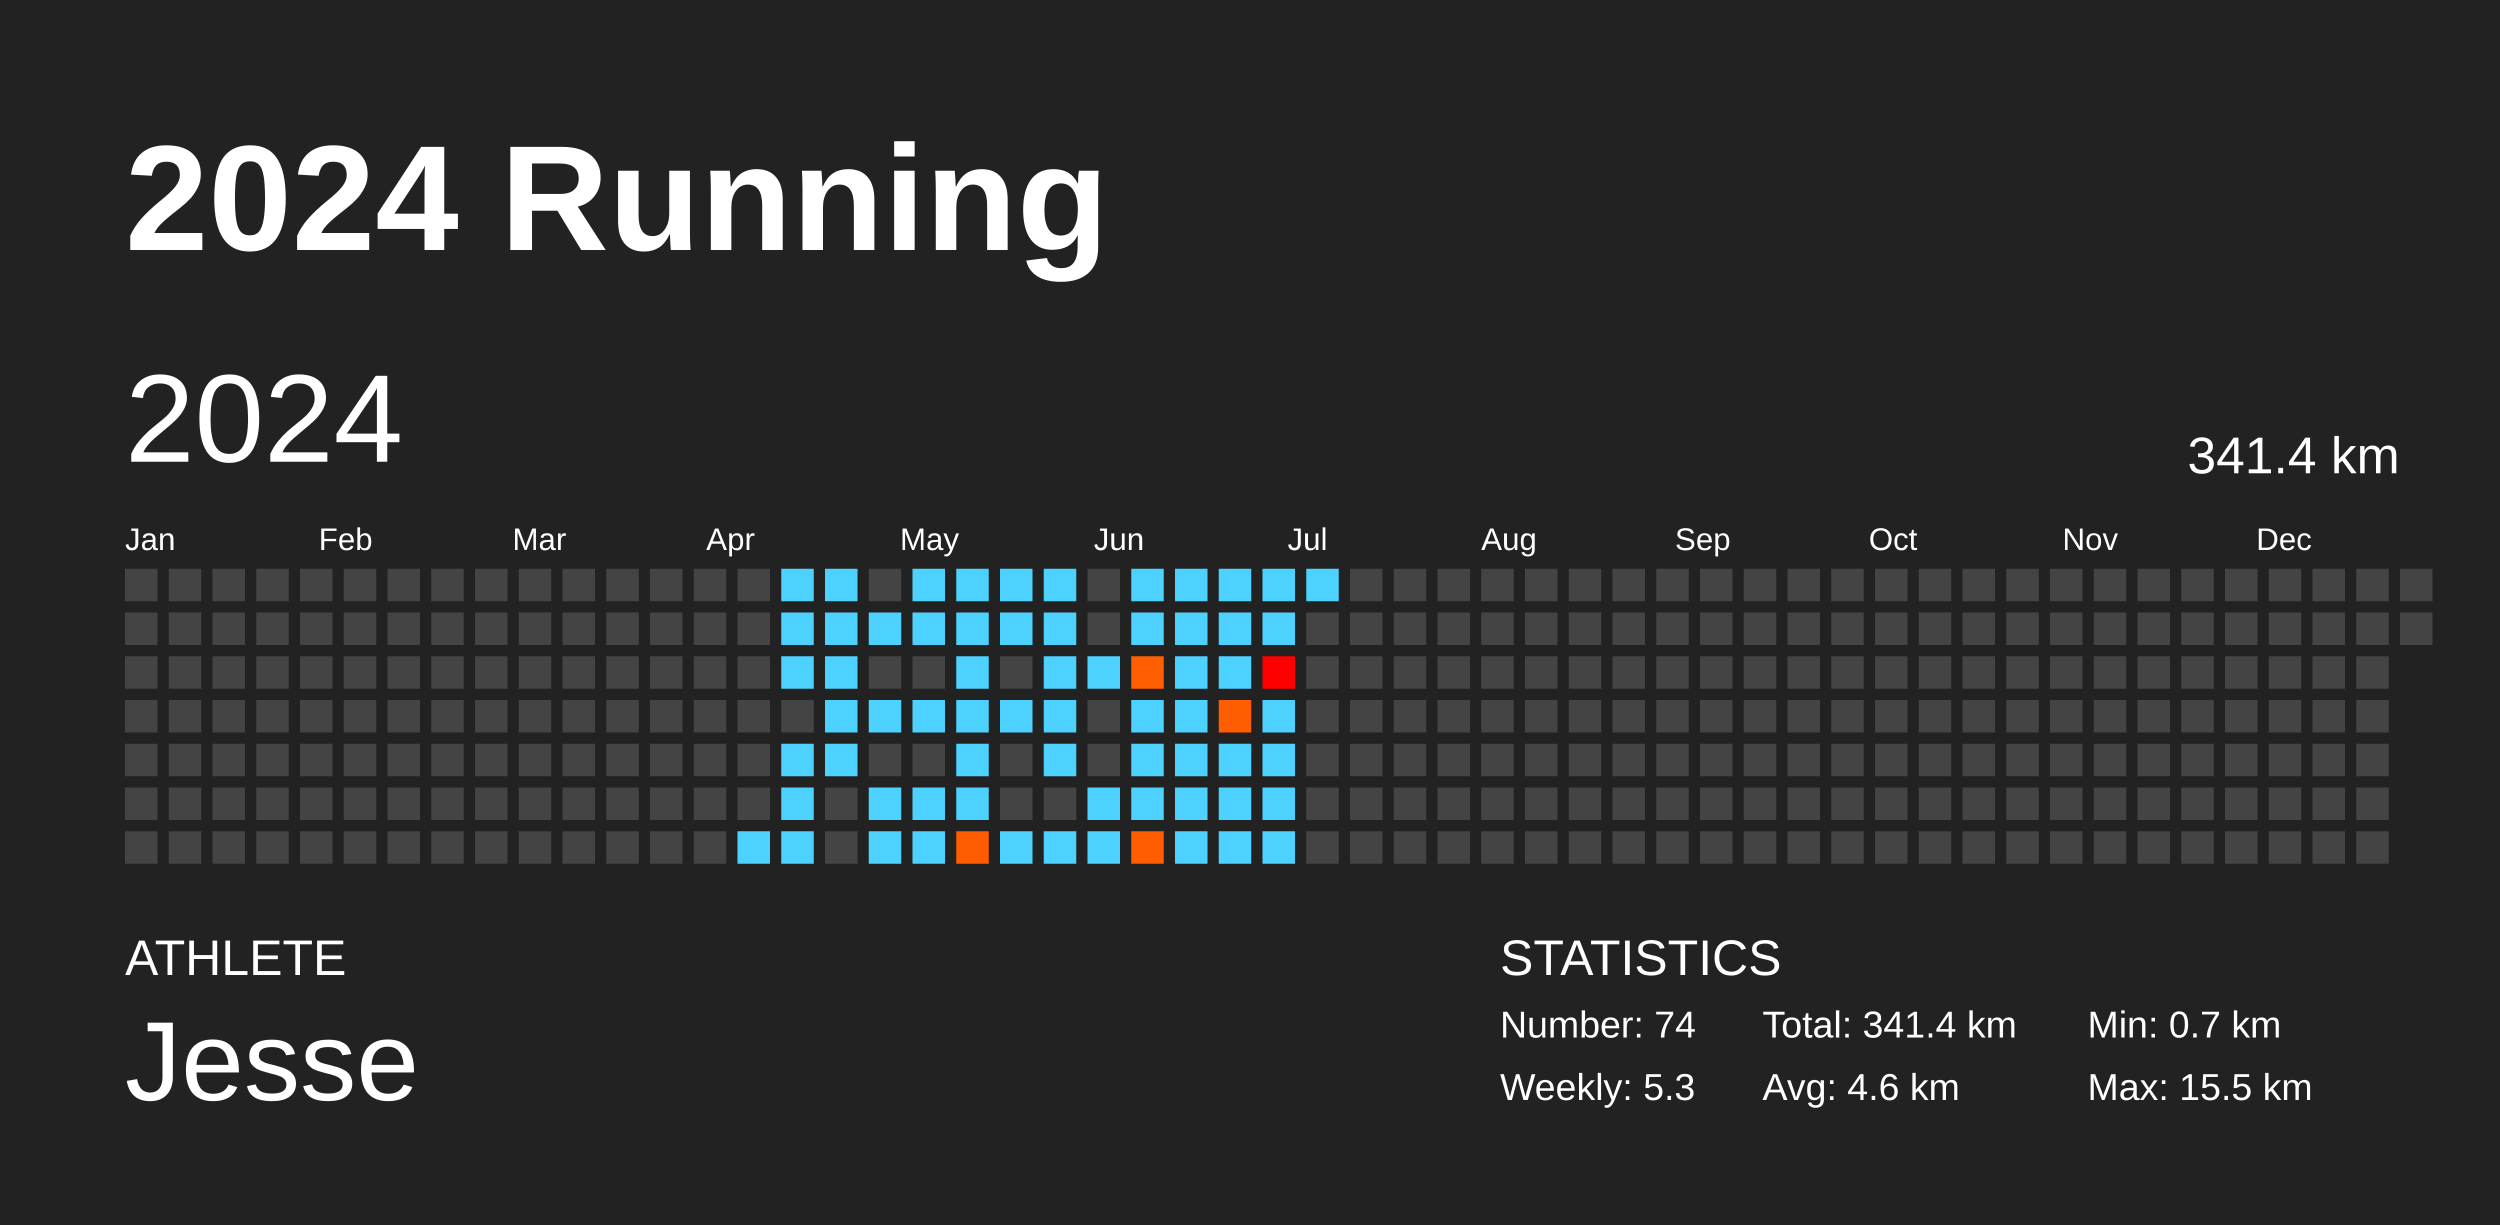
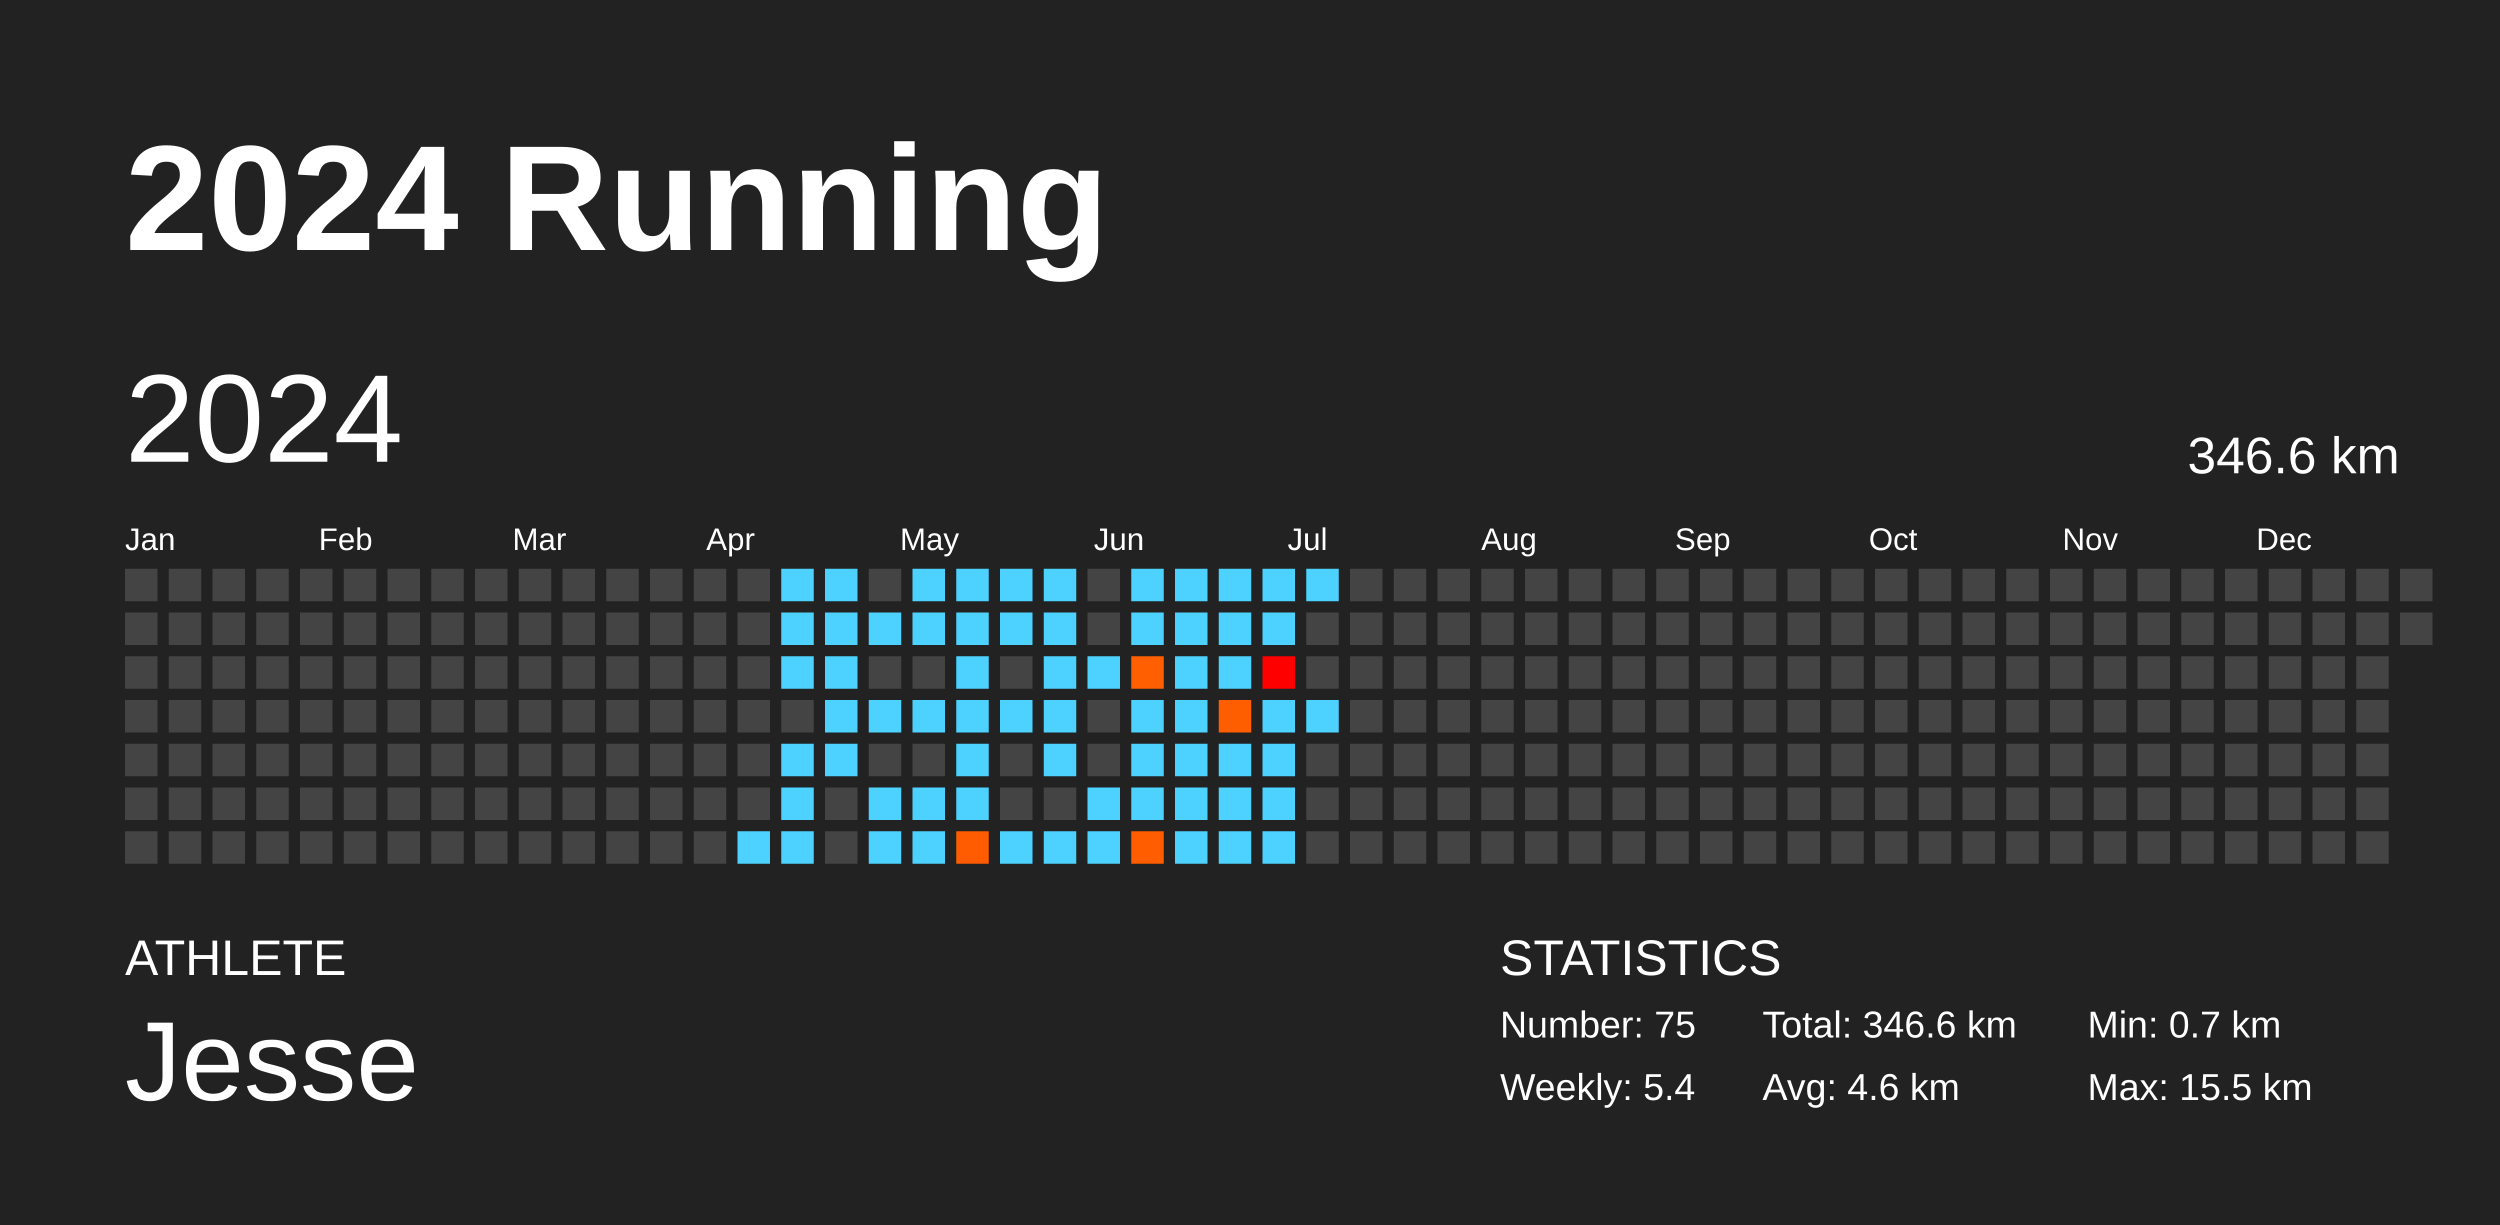
<svg xmlns="http://www.w3.org/2000/svg" baseProfile="full" height="98mm" version="1.1" viewBox="0,0,200,98" width="200mm">
  <defs />
  <rect fill="#222222" height="98" width="200" x="0" y="0" />
  <text fill="#FFFFFF" style="font-size:12px; font-family:Arial; font-weight:bold;" x="10" y="20">2024 Running</text>
  <text fill="#FFFFFF" style="font-size:4px; font-family:Arial" x="10" y="78">ATHLETE</text>
  <text fill="#FFFFFF" style="font-size:9px; font-family:Arial" x="10" y="88">Jesse</text>
  <text fill="#FFFFFF" style="font-size:4px; font-family:Arial" x="120" y="78">STATISTICS</text>
-   <text fill="#FFFFFF" style="font-size:3px; font-family:Arial" x="120" y="83">Number: 74</text>
-   <text fill="#FFFFFF" style="font-size:3px; font-family:Arial" x="120" y="88">Weekly: 5.3</text>
-   <text fill="#FFFFFF" style="font-size:3px; font-family:Arial" x="141" y="83">Total: 341.4 km</text>
+   <text fill="#FFFFFF" style="font-size:3px; font-family:Arial" x="120" y="83">Number: 75</text>
+   <text fill="#FFFFFF" style="font-size:3px; font-family:Arial" x="120" y="88">Weekly: 5.4</text>
+   <text fill="#FFFFFF" style="font-size:3px; font-family:Arial" x="141" y="83">Total: 346.6 km</text>
  <text fill="#FFFFFF" style="font-size:3px; font-family:Arial" x="141" y="88">Avg: 4.6 km</text>
  <text fill="#FFFFFF" style="font-size:3px; font-family:Arial" x="167" y="83">Min: 0.7 km</text>
  <text fill="#FFFFFF" style="font-size:3px; font-family:Arial" x="167" y="88">Max: 15.5 km</text>
  <text dominant-baseline="hanging" fill="#FFFFFF" style="font-size:10.0px; font-family:Arial;" x="10" y="30">2024</text>
-   <text dominant-baseline="hanging" fill="#FFFFFF" style="font-size:4.125px; font-family:Arial;" x="175" y="35">341.4 km</text>
+   <text dominant-baseline="hanging" fill="#FFFFFF" style="font-size:4.125px; font-family:Arial;" x="175" y="35">346.6 km</text>
  <text fill="#FFFFFF" style="font-size:2.5px; font-family:Arial" x="10.0" y="44">Jan</text>
  <text fill="#FFFFFF" style="font-size:2.5px; font-family:Arial" x="25.5" y="44">Feb</text>
  <text fill="#FFFFFF" style="font-size:2.5px; font-family:Arial" x="41.0" y="44">Mar</text>
  <text fill="#FFFFFF" style="font-size:2.5px; font-family:Arial" x="56.5" y="44">Apr</text>
  <text fill="#FFFFFF" style="font-size:2.5px; font-family:Arial" x="72.0" y="44">May</text>
  <text fill="#FFFFFF" style="font-size:2.5px; font-family:Arial" x="87.5" y="44">Jun</text>
  <text fill="#FFFFFF" style="font-size:2.5px; font-family:Arial" x="103.0" y="44">Jul</text>
  <text fill="#FFFFFF" style="font-size:2.5px; font-family:Arial" x="118.5" y="44">Aug</text>
  <text fill="#FFFFFF" style="font-size:2.5px; font-family:Arial" x="134.0" y="44">Sep</text>
  <text fill="#FFFFFF" style="font-size:2.5px; font-family:Arial" x="149.5" y="44">Oct</text>
  <text fill="#FFFFFF" style="font-size:2.5px; font-family:Arial" x="165.0" y="44">Nov</text>
  <text fill="#FFFFFF" style="font-size:2.5px; font-family:Arial" x="180.5" y="44">Dec</text>
  <rect fill="#444444" height="2.6" width="2.6" x="10.0" y="45.5" />
  <rect fill="#444444" height="2.6" width="2.6" x="10.0" y="49.0" />
  <rect fill="#444444" height="2.6" width="2.6" x="10.0" y="52.5" />
  <rect fill="#444444" height="2.6" width="2.6" x="10.0" y="56.0" />
  <rect fill="#444444" height="2.6" width="2.6" x="10.0" y="59.5" />
  <rect fill="#444444" height="2.6" width="2.6" x="10.0" y="63.0" />
  <rect fill="#444444" height="2.6" width="2.6" x="10.0" y="66.5" />
  <rect fill="#444444" height="2.6" width="2.6" x="13.5" y="45.5" />
  <rect fill="#444444" height="2.6" width="2.6" x="13.5" y="49.0" />
  <rect fill="#444444" height="2.6" width="2.6" x="13.5" y="52.5" />
  <rect fill="#444444" height="2.6" width="2.6" x="13.5" y="56.0" />
  <rect fill="#444444" height="2.6" width="2.6" x="13.5" y="59.5" />
  <rect fill="#444444" height="2.6" width="2.6" x="13.5" y="63.0" />
  <rect fill="#444444" height="2.6" width="2.6" x="13.5" y="66.5" />
  <rect fill="#444444" height="2.6" width="2.6" x="17.0" y="45.5" />
  <rect fill="#444444" height="2.6" width="2.6" x="17.0" y="49.0" />
  <rect fill="#444444" height="2.6" width="2.6" x="17.0" y="52.5" />
  <rect fill="#444444" height="2.6" width="2.6" x="17.0" y="56.0" />
  <rect fill="#444444" height="2.6" width="2.6" x="17.0" y="59.5" />
  <rect fill="#444444" height="2.6" width="2.6" x="17.0" y="63.0" />
  <rect fill="#444444" height="2.6" width="2.6" x="17.0" y="66.5" />
  <rect fill="#444444" height="2.6" width="2.6" x="20.5" y="45.5" />
  <rect fill="#444444" height="2.6" width="2.6" x="20.5" y="49.0" />
  <rect fill="#444444" height="2.6" width="2.6" x="20.5" y="52.5" />
  <rect fill="#444444" height="2.6" width="2.6" x="20.5" y="56.0" />
  <rect fill="#444444" height="2.6" width="2.6" x="20.5" y="59.5" />
  <rect fill="#444444" height="2.6" width="2.6" x="20.5" y="63.0" />
  <rect fill="#444444" height="2.6" width="2.6" x="20.5" y="66.5" />
  <rect fill="#444444" height="2.6" width="2.6" x="24.0" y="45.5" />
  <rect fill="#444444" height="2.6" width="2.6" x="24.0" y="49.0" />
  <rect fill="#444444" height="2.6" width="2.6" x="24.0" y="52.5" />
  <rect fill="#444444" height="2.6" width="2.6" x="24.0" y="56.0" />
  <rect fill="#444444" height="2.6" width="2.6" x="24.0" y="59.5" />
  <rect fill="#444444" height="2.6" width="2.6" x="24.0" y="63.0" />
  <rect fill="#444444" height="2.6" width="2.6" x="24.0" y="66.5" />
  <rect fill="#444444" height="2.6" width="2.6" x="27.5" y="45.5" />
  <rect fill="#444444" height="2.6" width="2.6" x="27.5" y="49.0" />
  <rect fill="#444444" height="2.6" width="2.6" x="27.5" y="52.5" />
  <rect fill="#444444" height="2.6" width="2.6" x="27.5" y="56.0" />
  <rect fill="#444444" height="2.6" width="2.6" x="27.5" y="59.5" />
  <rect fill="#444444" height="2.6" width="2.6" x="27.5" y="63.0" />
  <rect fill="#444444" height="2.6" width="2.6" x="27.5" y="66.5" />
  <rect fill="#444444" height="2.6" width="2.6" x="31.0" y="45.5" />
  <rect fill="#444444" height="2.6" width="2.6" x="31.0" y="49.0" />
  <rect fill="#444444" height="2.6" width="2.6" x="31.0" y="52.5" />
  <rect fill="#444444" height="2.6" width="2.6" x="31.0" y="56.0" />
  <rect fill="#444444" height="2.6" width="2.6" x="31.0" y="59.5" />
  <rect fill="#444444" height="2.6" width="2.6" x="31.0" y="63.0" />
  <rect fill="#444444" height="2.6" width="2.6" x="31.0" y="66.5" />
  <rect fill="#444444" height="2.6" width="2.6" x="34.5" y="45.5" />
  <rect fill="#444444" height="2.6" width="2.6" x="34.5" y="49.0" />
  <rect fill="#444444" height="2.6" width="2.6" x="34.5" y="52.5" />
  <rect fill="#444444" height="2.6" width="2.6" x="34.5" y="56.0" />
  <rect fill="#444444" height="2.6" width="2.6" x="34.5" y="59.5" />
  <rect fill="#444444" height="2.6" width="2.6" x="34.5" y="63.0" />
  <rect fill="#444444" height="2.6" width="2.6" x="34.5" y="66.5" />
  <rect fill="#444444" height="2.6" width="2.6" x="38.0" y="45.5" />
  <rect fill="#444444" height="2.6" width="2.6" x="38.0" y="49.0" />
  <rect fill="#444444" height="2.6" width="2.6" x="38.0" y="52.5" />
  <rect fill="#444444" height="2.6" width="2.6" x="38.0" y="56.0" />
  <rect fill="#444444" height="2.6" width="2.6" x="38.0" y="59.5" />
  <rect fill="#444444" height="2.6" width="2.6" x="38.0" y="63.0" />
  <rect fill="#444444" height="2.6" width="2.6" x="38.0" y="66.5" />
  <rect fill="#444444" height="2.6" width="2.6" x="41.5" y="45.5" />
  <rect fill="#444444" height="2.6" width="2.6" x="41.5" y="49.0" />
  <rect fill="#444444" height="2.6" width="2.6" x="41.5" y="52.5" />
  <rect fill="#444444" height="2.6" width="2.6" x="41.5" y="56.0" />
  <rect fill="#444444" height="2.6" width="2.6" x="41.5" y="59.5" />
  <rect fill="#444444" height="2.6" width="2.6" x="41.5" y="63.0" />
  <rect fill="#444444" height="2.6" width="2.6" x="41.5" y="66.5" />
  <rect fill="#444444" height="2.6" width="2.6" x="45.0" y="45.5" />
  <rect fill="#444444" height="2.6" width="2.6" x="45.0" y="49.0" />
  <rect fill="#444444" height="2.6" width="2.6" x="45.0" y="52.5" />
  <rect fill="#444444" height="2.6" width="2.6" x="45.0" y="56.0" />
  <rect fill="#444444" height="2.6" width="2.6" x="45.0" y="59.5" />
  <rect fill="#444444" height="2.6" width="2.6" x="45.0" y="63.0" />
  <rect fill="#444444" height="2.6" width="2.6" x="45.0" y="66.5" />
  <rect fill="#444444" height="2.6" width="2.6" x="48.5" y="45.5" />
  <rect fill="#444444" height="2.6" width="2.6" x="48.5" y="49.0" />
  <rect fill="#444444" height="2.6" width="2.6" x="48.5" y="52.5" />
  <rect fill="#444444" height="2.6" width="2.6" x="48.5" y="56.0" />
  <rect fill="#444444" height="2.6" width="2.6" x="48.5" y="59.5" />
  <rect fill="#444444" height="2.6" width="2.6" x="48.5" y="63.0" />
  <rect fill="#444444" height="2.6" width="2.6" x="48.5" y="66.5" />
  <rect fill="#444444" height="2.6" width="2.6" x="52.0" y="45.5" />
  <rect fill="#444444" height="2.6" width="2.6" x="52.0" y="49.0" />
  <rect fill="#444444" height="2.6" width="2.6" x="52.0" y="52.5" />
  <rect fill="#444444" height="2.6" width="2.6" x="52.0" y="56.0" />
  <rect fill="#444444" height="2.6" width="2.6" x="52.0" y="59.5" />
  <rect fill="#444444" height="2.6" width="2.6" x="52.0" y="63.0" />
  <rect fill="#444444" height="2.6" width="2.6" x="52.0" y="66.5" />
  <rect fill="#444444" height="2.6" width="2.6" x="55.5" y="45.5" />
  <rect fill="#444444" height="2.6" width="2.6" x="55.5" y="49.0" />
  <rect fill="#444444" height="2.6" width="2.6" x="55.5" y="52.5" />
  <rect fill="#444444" height="2.6" width="2.6" x="55.5" y="56.0" />
  <rect fill="#444444" height="2.6" width="2.6" x="55.5" y="59.5" />
  <rect fill="#444444" height="2.6" width="2.6" x="55.5" y="63.0" />
  <rect fill="#444444" height="2.6" width="2.6" x="55.5" y="66.5" />
  <rect fill="#444444" height="2.6" width="2.6" x="59.0" y="45.5" />
  <rect fill="#444444" height="2.6" width="2.6" x="59.0" y="49.0" />
  <rect fill="#444444" height="2.6" width="2.6" x="59.0" y="52.5" />
  <rect fill="#444444" height="2.6" width="2.6" x="59.0" y="56.0" />
  <rect fill="#444444" height="2.6" width="2.6" x="59.0" y="59.5" />
  <rect fill="#444444" height="2.6" width="2.6" x="59.0" y="63.0" />
  <rect fill="#4dd2ff" height="2.6" width="2.6" x="59.0" y="66.5" />
  <rect fill="#4dd2ff" height="2.6" width="2.6" x="62.5" y="45.5" />
  <rect fill="#4dd2ff" height="2.6" width="2.6" x="62.5" y="49.0" />
  <rect fill="#4dd2ff" height="2.6" width="2.6" x="62.5" y="52.5" />
  <rect fill="#444444" height="2.6" width="2.6" x="62.5" y="56.0" />
  <rect fill="#4dd2ff" height="2.6" width="2.6" x="62.5" y="59.5" />
  <rect fill="#4dd2ff" height="2.6" width="2.6" x="62.5" y="63.0" />
  <rect fill="#4dd2ff" height="2.6" width="2.6" x="62.5" y="66.5" />
  <rect fill="#4dd2ff" height="2.6" width="2.6" x="66.0" y="45.5" />
  <rect fill="#4dd2ff" height="2.6" width="2.6" x="66.0" y="49.0" />
  <rect fill="#4dd2ff" height="2.6" width="2.6" x="66.0" y="52.5" />
  <rect fill="#4dd2ff" height="2.6" width="2.6" x="66.0" y="56.0" />
  <rect fill="#4dd2ff" height="2.6" width="2.6" x="66.0" y="59.5" />
  <rect fill="#444444" height="2.6" width="2.6" x="66.0" y="63.0" />
  <rect fill="#444444" height="2.6" width="2.6" x="66.0" y="66.5" />
  <rect fill="#444444" height="2.6" width="2.6" x="69.5" y="45.5" />
  <rect fill="#4dd2ff" height="2.6" width="2.6" x="69.5" y="49.0" />
  <rect fill="#444444" height="2.6" width="2.6" x="69.5" y="52.5" />
  <rect fill="#4dd2ff" height="2.6" width="2.6" x="69.5" y="56.0" />
  <rect fill="#444444" height="2.6" width="2.6" x="69.5" y="59.5" />
  <rect fill="#4dd2ff" height="2.6" width="2.6" x="69.5" y="63.0" />
  <rect fill="#4dd2ff" height="2.6" width="2.6" x="69.5" y="66.5" />
  <rect fill="#4dd2ff" height="2.6" width="2.6" x="73.0" y="45.5" />
  <rect fill="#4dd2ff" height="2.6" width="2.6" x="73.0" y="49.0" />
  <rect fill="#444444" height="2.6" width="2.6" x="73.0" y="52.5" />
  <rect fill="#4dd2ff" height="2.6" width="2.6" x="73.0" y="56.0" />
  <rect fill="#444444" height="2.6" width="2.6" x="73.0" y="59.5" />
  <rect fill="#4dd2ff" height="2.6" width="2.6" x="73.0" y="63.0" />
  <rect fill="#4dd2ff" height="2.6" width="2.6" x="73.0" y="66.5" />
  <rect fill="#4dd2ff" height="2.6" width="2.6" x="76.5" y="45.5" />
  <rect fill="#4dd2ff" height="2.6" width="2.6" x="76.5" y="49.0" />
  <rect fill="#4dd2ff" height="2.6" width="2.6" x="76.5" y="52.5" />
  <rect fill="#4dd2ff" height="2.6" width="2.6" x="76.5" y="56.0" />
  <rect fill="#4dd2ff" height="2.6" width="2.6" x="76.5" y="59.5" />
  <rect fill="#4dd2ff" height="2.6" width="2.6" x="76.5" y="63.0" />
  <rect fill="#ff5b00" height="2.6" width="2.6" x="76.5" y="66.5" />
  <rect fill="#4dd2ff" height="2.6" width="2.6" x="80.0" y="45.5" />
  <rect fill="#4dd2ff" height="2.6" width="2.6" x="80.0" y="49.0" />
  <rect fill="#444444" height="2.6" width="2.6" x="80.0" y="52.5" />
  <rect fill="#4dd2ff" height="2.6" width="2.6" x="80.0" y="56.0" />
  <rect fill="#444444" height="2.6" width="2.6" x="80.0" y="59.5" />
  <rect fill="#444444" height="2.6" width="2.6" x="80.0" y="63.0" />
  <rect fill="#4dd2ff" height="2.6" width="2.6" x="80.0" y="66.5" />
  <rect fill="#4dd2ff" height="2.6" width="2.6" x="83.5" y="45.5" />
  <rect fill="#4dd2ff" height="2.6" width="2.6" x="83.5" y="49.0" />
  <rect fill="#4dd2ff" height="2.6" width="2.6" x="83.5" y="52.5" />
  <rect fill="#4dd2ff" height="2.6" width="2.6" x="83.5" y="56.0" />
  <rect fill="#4dd2ff" height="2.6" width="2.6" x="83.5" y="59.5" />
  <rect fill="#444444" height="2.6" width="2.6" x="83.5" y="63.0" />
  <rect fill="#4dd2ff" height="2.6" width="2.6" x="83.5" y="66.5" />
  <rect fill="#444444" height="2.6" width="2.6" x="87.0" y="45.5" />
  <rect fill="#444444" height="2.6" width="2.6" x="87.0" y="49.0" />
  <rect fill="#4dd2ff" height="2.6" width="2.6" x="87.0" y="52.5" />
  <rect fill="#444444" height="2.6" width="2.6" x="87.0" y="56.0" />
  <rect fill="#444444" height="2.6" width="2.6" x="87.0" y="59.5" />
  <rect fill="#4dd2ff" height="2.6" width="2.6" x="87.0" y="63.0" />
  <rect fill="#4dd2ff" height="2.6" width="2.6" x="87.0" y="66.5" />
  <rect fill="#4dd2ff" height="2.6" width="2.6" x="90.5" y="45.5" />
  <rect fill="#4dd2ff" height="2.6" width="2.6" x="90.5" y="49.0" />
  <rect fill="#ff5f00" height="2.6" width="2.6" x="90.5" y="52.5" />
  <rect fill="#4dd2ff" height="2.6" width="2.6" x="90.5" y="56.0" />
  <rect fill="#4dd2ff" height="2.6" width="2.6" x="90.5" y="59.5" />
  <rect fill="#4dd2ff" height="2.6" width="2.6" x="90.5" y="63.0" />
  <rect fill="#ff5d00" height="2.6" width="2.6" x="90.5" y="66.5" />
  <rect fill="#4dd2ff" height="2.6" width="2.6" x="94.0" y="45.5" />
  <rect fill="#4dd2ff" height="2.6" width="2.6" x="94.0" y="49.0" />
  <rect fill="#4dd2ff" height="2.6" width="2.6" x="94.0" y="52.5" />
  <rect fill="#4dd2ff" height="2.6" width="2.6" x="94.0" y="56.0" />
  <rect fill="#4dd2ff" height="2.6" width="2.6" x="94.0" y="59.5" />
  <rect fill="#4dd2ff" height="2.6" width="2.6" x="94.0" y="63.0" />
  <rect fill="#4dd2ff" height="2.6" width="2.6" x="94.0" y="66.5" />
  <rect fill="#4dd2ff" height="2.6" width="2.6" x="97.5" y="45.5" />
  <rect fill="#4dd2ff" height="2.6" width="2.6" x="97.5" y="49.0" />
  <rect fill="#4dd2ff" height="2.6" width="2.6" x="97.5" y="52.5" />
  <rect fill="#ff5e00" height="2.6" width="2.6" x="97.5" y="56.0" />
  <rect fill="#4dd2ff" height="2.6" width="2.6" x="97.5" y="59.5" />
  <rect fill="#4dd2ff" height="2.6" width="2.6" x="97.5" y="63.0" />
  <rect fill="#4dd2ff" height="2.6" width="2.6" x="97.5" y="66.5" />
  <rect fill="#4dd2ff" height="2.6" width="2.6" x="101.0" y="45.5" />
  <rect fill="#4dd2ff" height="2.6" width="2.6" x="101.0" y="49.0" />
  <rect fill="#ff0000" height="2.6" width="2.6" x="101.0" y="52.5" />
  <rect fill="#4dd2ff" height="2.6" width="2.6" x="101.0" y="56.0" />
  <rect fill="#4dd2ff" height="2.6" width="2.6" x="101.0" y="59.5" />
  <rect fill="#4dd2ff" height="2.6" width="2.6" x="101.0" y="63.0" />
  <rect fill="#4dd2ff" height="2.6" width="2.6" x="101.0" y="66.5" />
  <rect fill="#4dd2ff" height="2.6" width="2.6" x="104.5" y="45.5" />
  <rect fill="#444444" height="2.6" width="2.6" x="104.5" y="49.0" />
  <rect fill="#444444" height="2.6" width="2.6" x="104.5" y="52.5" />
-   <rect fill="#444444" height="2.6" width="2.6" x="104.5" y="56.0" />
+   <rect fill="#4dd2ff" height="2.6" width="2.6" x="104.5" y="56.0" />
  <rect fill="#444444" height="2.6" width="2.6" x="104.5" y="59.5" />
  <rect fill="#444444" height="2.6" width="2.6" x="104.5" y="63.0" />
  <rect fill="#444444" height="2.6" width="2.6" x="104.5" y="66.5" />
  <rect fill="#444444" height="2.6" width="2.6" x="108.0" y="45.5" />
  <rect fill="#444444" height="2.6" width="2.6" x="108.0" y="49.0" />
  <rect fill="#444444" height="2.6" width="2.6" x="108.0" y="52.5" />
  <rect fill="#444444" height="2.6" width="2.6" x="108.0" y="56.0" />
  <rect fill="#444444" height="2.6" width="2.6" x="108.0" y="59.5" />
  <rect fill="#444444" height="2.6" width="2.6" x="108.0" y="63.0" />
  <rect fill="#444444" height="2.6" width="2.6" x="108.0" y="66.5" />
  <rect fill="#444444" height="2.6" width="2.6" x="111.5" y="45.5" />
  <rect fill="#444444" height="2.6" width="2.6" x="111.5" y="49.0" />
  <rect fill="#444444" height="2.6" width="2.6" x="111.5" y="52.5" />
  <rect fill="#444444" height="2.6" width="2.6" x="111.5" y="56.0" />
  <rect fill="#444444" height="2.6" width="2.6" x="111.5" y="59.5" />
  <rect fill="#444444" height="2.6" width="2.6" x="111.5" y="63.0" />
  <rect fill="#444444" height="2.6" width="2.6" x="111.5" y="66.5" />
  <rect fill="#444444" height="2.6" width="2.6" x="115.0" y="45.5" />
  <rect fill="#444444" height="2.6" width="2.6" x="115.0" y="49.0" />
  <rect fill="#444444" height="2.6" width="2.6" x="115.0" y="52.5" />
  <rect fill="#444444" height="2.6" width="2.6" x="115.0" y="56.0" />
  <rect fill="#444444" height="2.6" width="2.6" x="115.0" y="59.5" />
  <rect fill="#444444" height="2.6" width="2.6" x="115.0" y="63.0" />
  <rect fill="#444444" height="2.6" width="2.6" x="115.0" y="66.5" />
  <rect fill="#444444" height="2.6" width="2.6" x="118.5" y="45.5" />
  <rect fill="#444444" height="2.6" width="2.6" x="118.5" y="49.0" />
  <rect fill="#444444" height="2.6" width="2.6" x="118.5" y="52.5" />
  <rect fill="#444444" height="2.6" width="2.6" x="118.5" y="56.0" />
  <rect fill="#444444" height="2.6" width="2.6" x="118.5" y="59.5" />
  <rect fill="#444444" height="2.6" width="2.6" x="118.5" y="63.0" />
  <rect fill="#444444" height="2.6" width="2.6" x="118.5" y="66.5" />
  <rect fill="#444444" height="2.6" width="2.6" x="122.0" y="45.5" />
  <rect fill="#444444" height="2.6" width="2.6" x="122.0" y="49.0" />
  <rect fill="#444444" height="2.6" width="2.6" x="122.0" y="52.5" />
  <rect fill="#444444" height="2.6" width="2.6" x="122.0" y="56.0" />
  <rect fill="#444444" height="2.6" width="2.6" x="122.0" y="59.5" />
  <rect fill="#444444" height="2.6" width="2.6" x="122.0" y="63.0" />
  <rect fill="#444444" height="2.6" width="2.6" x="122.0" y="66.5" />
  <rect fill="#444444" height="2.6" width="2.6" x="125.5" y="45.5" />
  <rect fill="#444444" height="2.6" width="2.6" x="125.5" y="49.0" />
  <rect fill="#444444" height="2.6" width="2.6" x="125.5" y="52.5" />
  <rect fill="#444444" height="2.6" width="2.6" x="125.5" y="56.0" />
  <rect fill="#444444" height="2.6" width="2.6" x="125.5" y="59.5" />
  <rect fill="#444444" height="2.6" width="2.6" x="125.5" y="63.0" />
  <rect fill="#444444" height="2.6" width="2.6" x="125.5" y="66.5" />
  <rect fill="#444444" height="2.6" width="2.6" x="129.0" y="45.5" />
  <rect fill="#444444" height="2.6" width="2.6" x="129.0" y="49.0" />
  <rect fill="#444444" height="2.6" width="2.6" x="129.0" y="52.5" />
  <rect fill="#444444" height="2.6" width="2.6" x="129.0" y="56.0" />
  <rect fill="#444444" height="2.6" width="2.6" x="129.0" y="59.5" />
  <rect fill="#444444" height="2.6" width="2.6" x="129.0" y="63.0" />
  <rect fill="#444444" height="2.6" width="2.6" x="129.0" y="66.5" />
  <rect fill="#444444" height="2.6" width="2.6" x="132.5" y="45.5" />
  <rect fill="#444444" height="2.6" width="2.6" x="132.5" y="49.0" />
  <rect fill="#444444" height="2.6" width="2.6" x="132.5" y="52.5" />
  <rect fill="#444444" height="2.6" width="2.6" x="132.5" y="56.0" />
  <rect fill="#444444" height="2.6" width="2.6" x="132.5" y="59.5" />
  <rect fill="#444444" height="2.6" width="2.6" x="132.5" y="63.0" />
  <rect fill="#444444" height="2.6" width="2.6" x="132.5" y="66.5" />
  <rect fill="#444444" height="2.6" width="2.6" x="136.0" y="45.5" />
  <rect fill="#444444" height="2.6" width="2.6" x="136.0" y="49.0" />
  <rect fill="#444444" height="2.6" width="2.6" x="136.0" y="52.5" />
  <rect fill="#444444" height="2.6" width="2.6" x="136.0" y="56.0" />
  <rect fill="#444444" height="2.6" width="2.6" x="136.0" y="59.5" />
  <rect fill="#444444" height="2.6" width="2.6" x="136.0" y="63.0" />
  <rect fill="#444444" height="2.6" width="2.6" x="136.0" y="66.5" />
  <rect fill="#444444" height="2.6" width="2.6" x="139.5" y="45.5" />
  <rect fill="#444444" height="2.6" width="2.6" x="139.5" y="49.0" />
  <rect fill="#444444" height="2.6" width="2.6" x="139.5" y="52.5" />
  <rect fill="#444444" height="2.6" width="2.6" x="139.5" y="56.0" />
  <rect fill="#444444" height="2.6" width="2.6" x="139.5" y="59.5" />
  <rect fill="#444444" height="2.6" width="2.6" x="139.5" y="63.0" />
  <rect fill="#444444" height="2.6" width="2.6" x="139.5" y="66.5" />
  <rect fill="#444444" height="2.6" width="2.6" x="143.0" y="45.5" />
  <rect fill="#444444" height="2.6" width="2.6" x="143.0" y="49.0" />
  <rect fill="#444444" height="2.6" width="2.6" x="143.0" y="52.5" />
  <rect fill="#444444" height="2.6" width="2.6" x="143.0" y="56.0" />
  <rect fill="#444444" height="2.6" width="2.6" x="143.0" y="59.5" />
  <rect fill="#444444" height="2.6" width="2.6" x="143.0" y="63.0" />
  <rect fill="#444444" height="2.6" width="2.6" x="143.0" y="66.5" />
  <rect fill="#444444" height="2.6" width="2.6" x="146.5" y="45.5" />
  <rect fill="#444444" height="2.6" width="2.6" x="146.5" y="49.0" />
  <rect fill="#444444" height="2.6" width="2.6" x="146.5" y="52.5" />
  <rect fill="#444444" height="2.6" width="2.6" x="146.5" y="56.0" />
  <rect fill="#444444" height="2.6" width="2.6" x="146.5" y="59.5" />
  <rect fill="#444444" height="2.6" width="2.6" x="146.5" y="63.0" />
  <rect fill="#444444" height="2.6" width="2.6" x="146.5" y="66.5" />
  <rect fill="#444444" height="2.6" width="2.6" x="150.0" y="45.5" />
  <rect fill="#444444" height="2.6" width="2.6" x="150.0" y="49.0" />
  <rect fill="#444444" height="2.6" width="2.6" x="150.0" y="52.5" />
  <rect fill="#444444" height="2.6" width="2.6" x="150.0" y="56.0" />
  <rect fill="#444444" height="2.6" width="2.6" x="150.0" y="59.5" />
  <rect fill="#444444" height="2.6" width="2.6" x="150.0" y="63.0" />
  <rect fill="#444444" height="2.6" width="2.6" x="150.0" y="66.5" />
  <rect fill="#444444" height="2.6" width="2.6" x="153.5" y="45.5" />
  <rect fill="#444444" height="2.6" width="2.6" x="153.5" y="49.0" />
  <rect fill="#444444" height="2.6" width="2.6" x="153.5" y="52.5" />
  <rect fill="#444444" height="2.6" width="2.6" x="153.5" y="56.0" />
  <rect fill="#444444" height="2.6" width="2.6" x="153.5" y="59.5" />
  <rect fill="#444444" height="2.6" width="2.6" x="153.5" y="63.0" />
  <rect fill="#444444" height="2.6" width="2.6" x="153.5" y="66.5" />
  <rect fill="#444444" height="2.6" width="2.6" x="157.0" y="45.5" />
  <rect fill="#444444" height="2.6" width="2.6" x="157.0" y="49.0" />
  <rect fill="#444444" height="2.6" width="2.6" x="157.0" y="52.5" />
  <rect fill="#444444" height="2.6" width="2.6" x="157.0" y="56.0" />
  <rect fill="#444444" height="2.6" width="2.6" x="157.0" y="59.5" />
  <rect fill="#444444" height="2.6" width="2.6" x="157.0" y="63.0" />
  <rect fill="#444444" height="2.6" width="2.6" x="157.0" y="66.5" />
  <rect fill="#444444" height="2.6" width="2.6" x="160.5" y="45.5" />
  <rect fill="#444444" height="2.6" width="2.6" x="160.5" y="49.0" />
  <rect fill="#444444" height="2.6" width="2.6" x="160.5" y="52.5" />
  <rect fill="#444444" height="2.6" width="2.6" x="160.5" y="56.0" />
  <rect fill="#444444" height="2.6" width="2.6" x="160.5" y="59.5" />
  <rect fill="#444444" height="2.6" width="2.6" x="160.5" y="63.0" />
  <rect fill="#444444" height="2.6" width="2.6" x="160.5" y="66.5" />
  <rect fill="#444444" height="2.6" width="2.6" x="164.0" y="45.5" />
  <rect fill="#444444" height="2.6" width="2.6" x="164.0" y="49.0" />
  <rect fill="#444444" height="2.6" width="2.6" x="164.0" y="52.5" />
  <rect fill="#444444" height="2.6" width="2.6" x="164.0" y="56.0" />
  <rect fill="#444444" height="2.6" width="2.6" x="164.0" y="59.5" />
  <rect fill="#444444" height="2.6" width="2.6" x="164.0" y="63.0" />
  <rect fill="#444444" height="2.6" width="2.6" x="164.0" y="66.5" />
  <rect fill="#444444" height="2.6" width="2.6" x="167.5" y="45.5" />
  <rect fill="#444444" height="2.6" width="2.6" x="167.5" y="49.0" />
  <rect fill="#444444" height="2.6" width="2.6" x="167.5" y="52.5" />
  <rect fill="#444444" height="2.6" width="2.6" x="167.5" y="56.0" />
  <rect fill="#444444" height="2.6" width="2.6" x="167.5" y="59.5" />
  <rect fill="#444444" height="2.6" width="2.6" x="167.5" y="63.0" />
  <rect fill="#444444" height="2.6" width="2.6" x="167.5" y="66.5" />
  <rect fill="#444444" height="2.6" width="2.6" x="171.0" y="45.5" />
  <rect fill="#444444" height="2.6" width="2.6" x="171.0" y="49.0" />
  <rect fill="#444444" height="2.6" width="2.6" x="171.0" y="52.5" />
  <rect fill="#444444" height="2.6" width="2.6" x="171.0" y="56.0" />
  <rect fill="#444444" height="2.6" width="2.6" x="171.0" y="59.5" />
  <rect fill="#444444" height="2.6" width="2.6" x="171.0" y="63.0" />
  <rect fill="#444444" height="2.6" width="2.6" x="171.0" y="66.5" />
  <rect fill="#444444" height="2.6" width="2.6" x="174.5" y="45.5" />
  <rect fill="#444444" height="2.6" width="2.6" x="174.5" y="49.0" />
  <rect fill="#444444" height="2.6" width="2.6" x="174.5" y="52.5" />
  <rect fill="#444444" height="2.6" width="2.6" x="174.5" y="56.0" />
  <rect fill="#444444" height="2.6" width="2.6" x="174.5" y="59.5" />
  <rect fill="#444444" height="2.6" width="2.6" x="174.5" y="63.0" />
  <rect fill="#444444" height="2.6" width="2.6" x="174.5" y="66.5" />
  <rect fill="#444444" height="2.6" width="2.6" x="178.0" y="45.5" />
  <rect fill="#444444" height="2.6" width="2.6" x="178.0" y="49.0" />
  <rect fill="#444444" height="2.6" width="2.6" x="178.0" y="52.5" />
  <rect fill="#444444" height="2.6" width="2.6" x="178.0" y="56.0" />
  <rect fill="#444444" height="2.6" width="2.6" x="178.0" y="59.5" />
  <rect fill="#444444" height="2.6" width="2.6" x="178.0" y="63.0" />
  <rect fill="#444444" height="2.6" width="2.6" x="178.0" y="66.5" />
  <rect fill="#444444" height="2.6" width="2.6" x="181.5" y="45.5" />
  <rect fill="#444444" height="2.6" width="2.6" x="181.5" y="49.0" />
  <rect fill="#444444" height="2.6" width="2.6" x="181.5" y="52.5" />
  <rect fill="#444444" height="2.6" width="2.6" x="181.5" y="56.0" />
  <rect fill="#444444" height="2.6" width="2.6" x="181.5" y="59.5" />
  <rect fill="#444444" height="2.6" width="2.6" x="181.5" y="63.0" />
  <rect fill="#444444" height="2.6" width="2.6" x="181.5" y="66.5" />
  <rect fill="#444444" height="2.6" width="2.6" x="185.0" y="45.5" />
  <rect fill="#444444" height="2.6" width="2.6" x="185.0" y="49.0" />
  <rect fill="#444444" height="2.6" width="2.6" x="185.0" y="52.5" />
  <rect fill="#444444" height="2.6" width="2.6" x="185.0" y="56.0" />
  <rect fill="#444444" height="2.6" width="2.6" x="185.0" y="59.5" />
  <rect fill="#444444" height="2.6" width="2.6" x="185.0" y="63.0" />
  <rect fill="#444444" height="2.6" width="2.6" x="185.0" y="66.5" />
  <rect fill="#444444" height="2.6" width="2.6" x="188.5" y="45.5" />
  <rect fill="#444444" height="2.6" width="2.6" x="188.5" y="49.0" />
  <rect fill="#444444" height="2.6" width="2.6" x="188.5" y="52.5" />
  <rect fill="#444444" height="2.6" width="2.6" x="188.5" y="56.0" />
  <rect fill="#444444" height="2.6" width="2.6" x="188.5" y="59.5" />
  <rect fill="#444444" height="2.6" width="2.6" x="188.5" y="63.0" />
  <rect fill="#444444" height="2.6" width="2.6" x="188.5" y="66.5" />
  <rect fill="#444444" height="2.6" width="2.6" x="192.0" y="45.5" />
  <rect fill="#444444" height="2.6" width="2.6" x="192.0" y="49.0" />
</svg>
